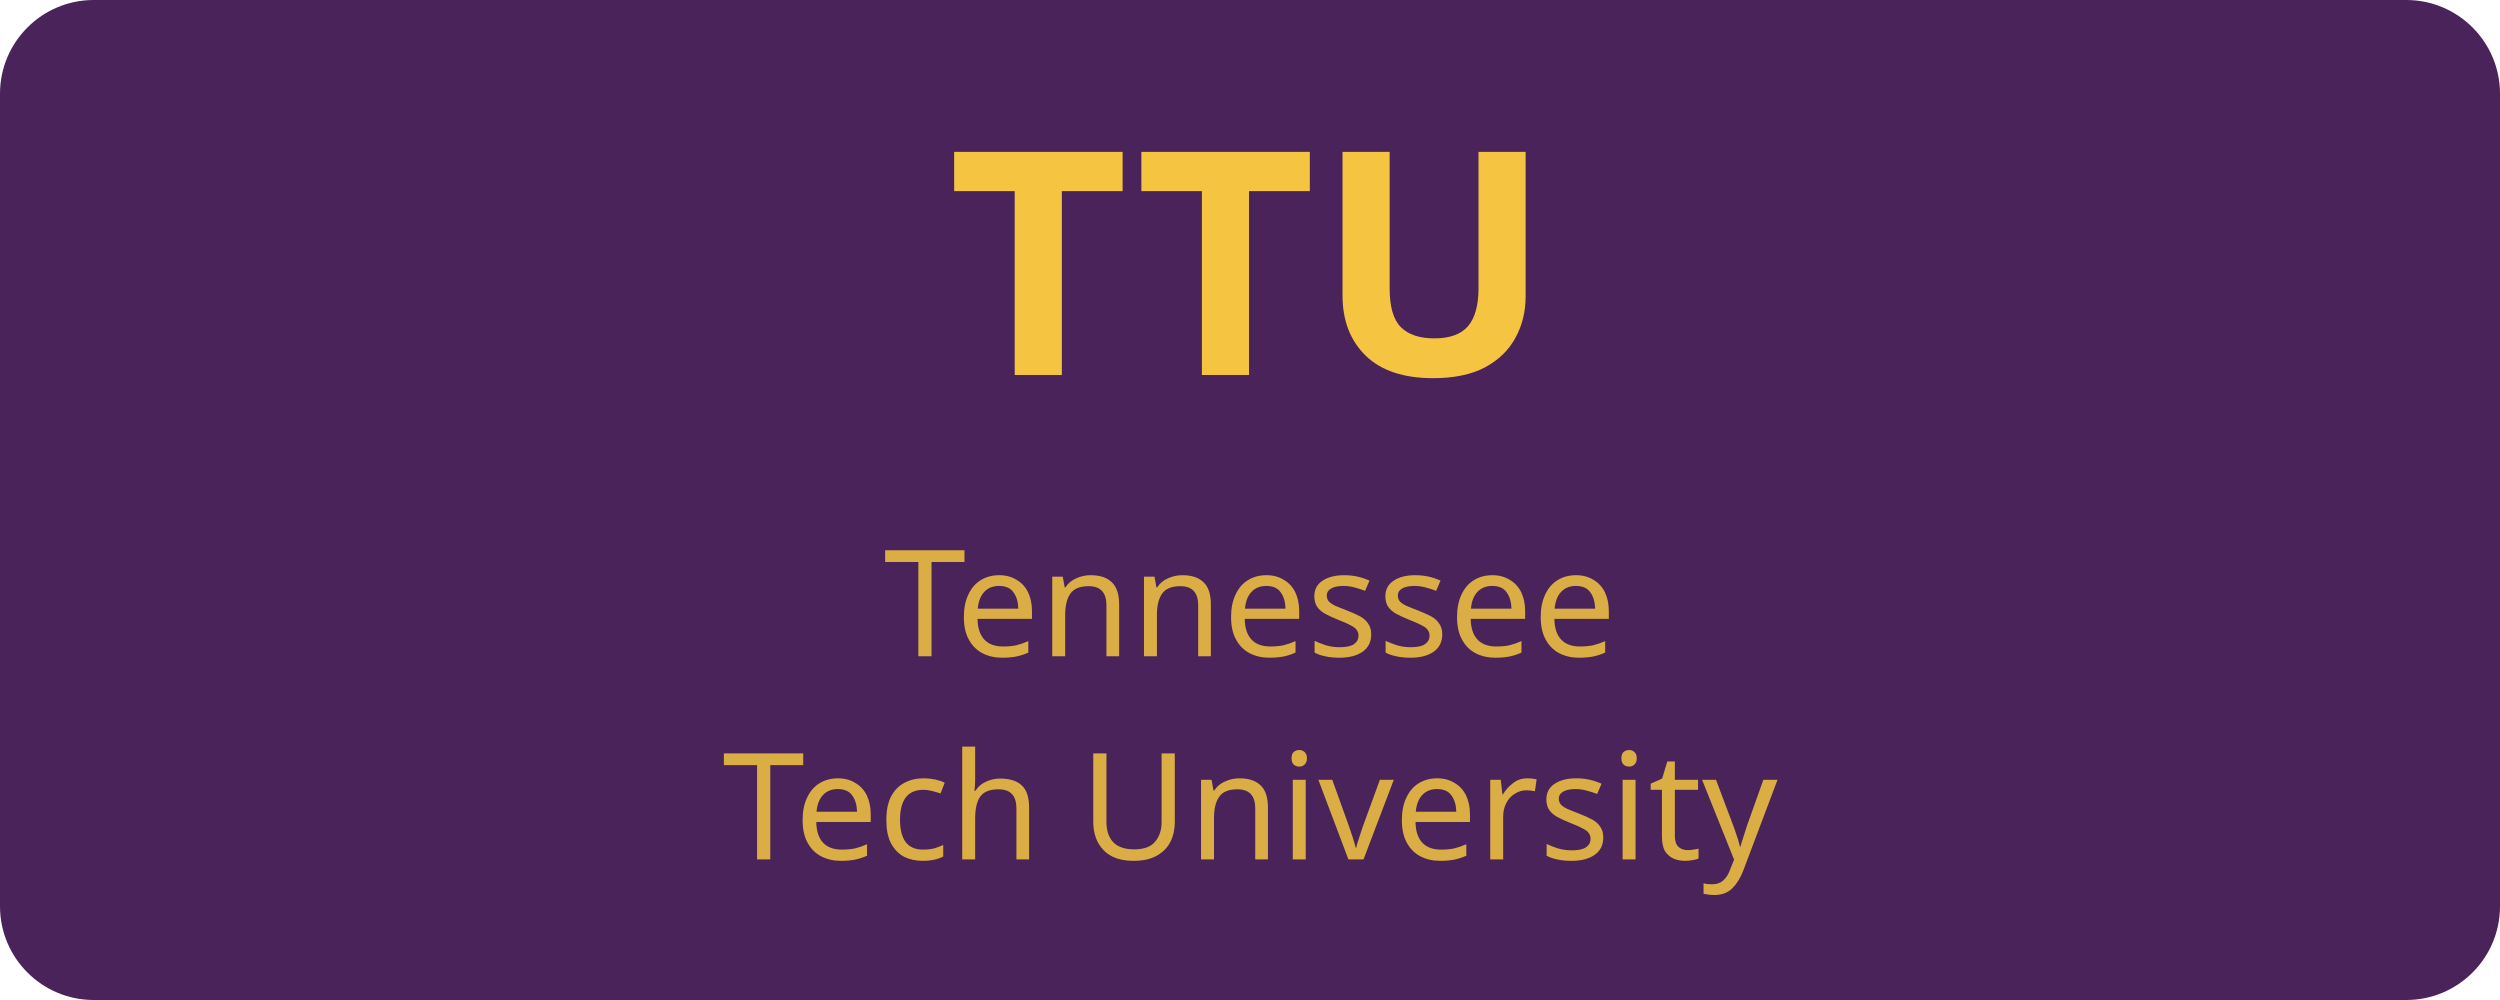
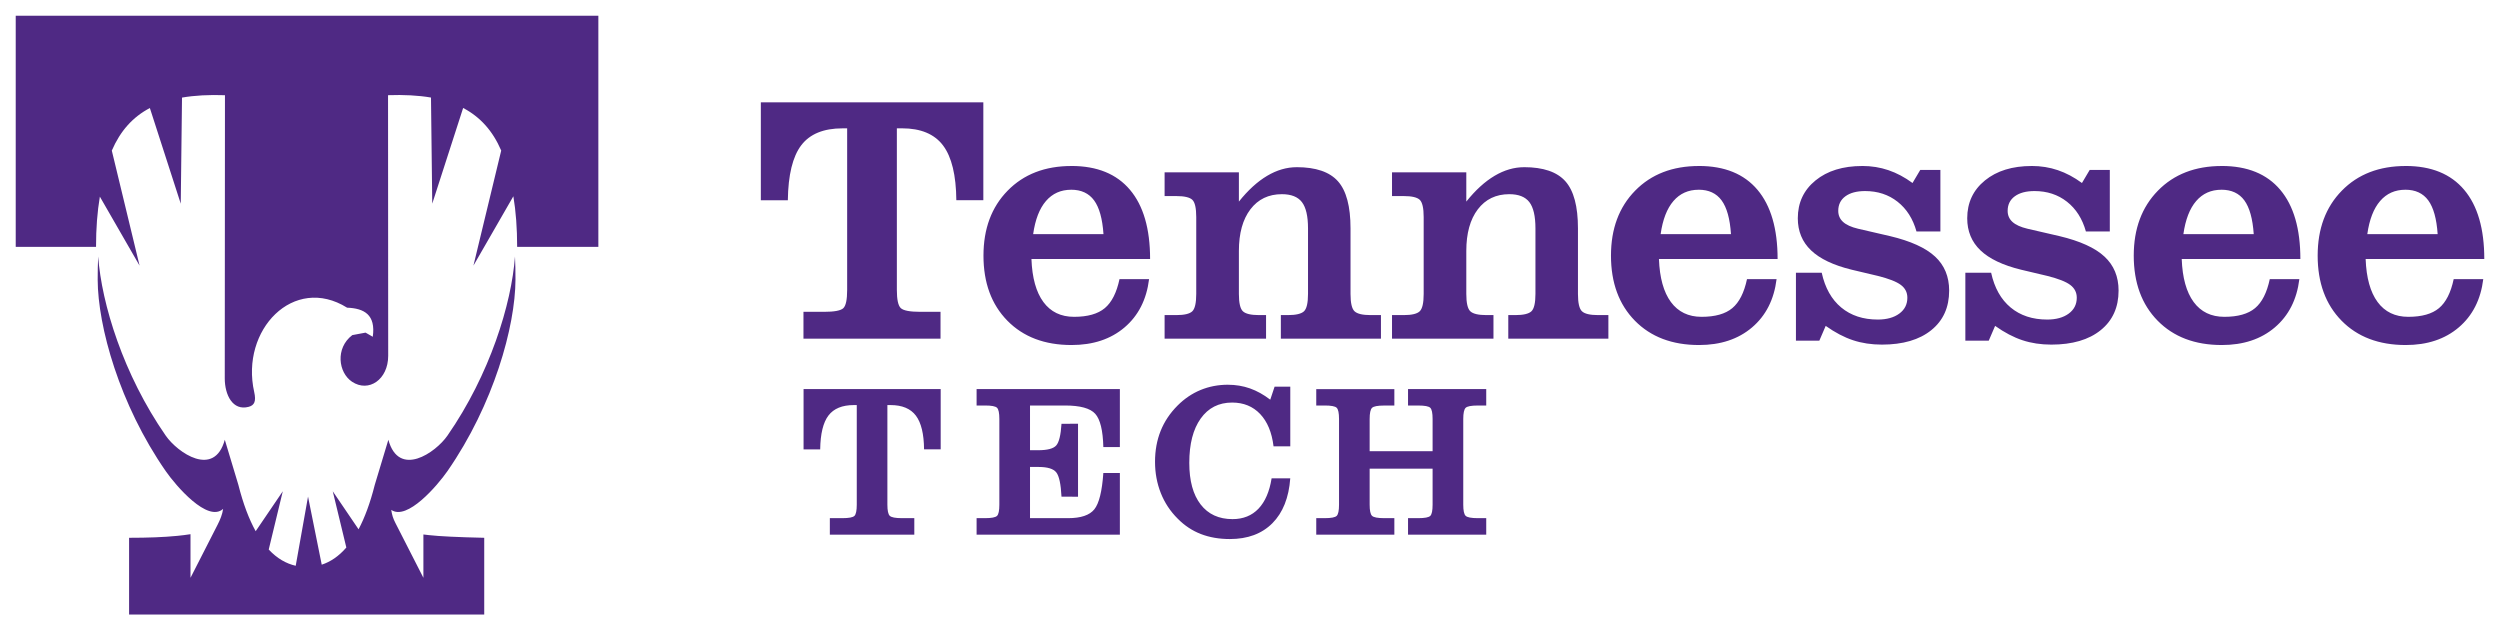
- <svg xmlns="http://www.w3.org/2000/svg" viewBox="0 0 160 64" width="160" height="64">
-   <rect width="160" height="64" rx="6" fill="#4A235A" />
-   <text x="80" y="24" text-anchor="middle" font-size="20" font-weight="700" font-family="system-ui,sans-serif" fill="#F5C542">TTU</text>
-   <text x="80" y="42" text-anchor="middle" font-size="9.5" font-family="system-ui,sans-serif" fill="#F5C542" opacity="0.85">Tennessee</text>
-   <text x="80" y="55" text-anchor="middle" font-size="9.5" font-family="system-ui,sans-serif" fill="#F5C542" opacity="0.85">Tech University</text>
+ <svg xmlns="http://www.w3.org/2000/svg" xml:space="preserve" height="40.081" viewBox="0 0 159.003 40.081" width="159" version="1.1">
+   <g transform="matrix(1.25 0 0 -1.25 -304 516.04)">
+     <path d="m244 412.03v-11.759h4.086c0 0.94 0.065 1.792 0.195 2.556l2.021-3.511-1.413 5.854c0.433 1.004 1.07 1.711 1.936 2.166l1.572-4.868 0.064 5.399c0.646 0.112 1.373 0.149 2.185 0.121l-0.01-14.408c0-0.843 0.404-1.663 1.215-1.448 0.293 0.078 0.39 0.278 0.283 0.755-0.711 3.16 2.008 5.986 4.727 4.29 0.867-0.033 1.465-0.354 1.306-1.48l-0.367 0.211-0.676-0.127c-0.871-0.665-0.709-1.905-0.015-2.37 0.851-0.569 1.844 0.113 1.843 1.319l-0.008 13.259c0.812 0.028 1.538-0.009 2.185-0.12l0.064-5.399 1.572 4.869c0.867-0.456 1.505-1.162 1.937-2.166l-1.413-5.855 2.031 3.528c0.129-0.768 0.193-1.626 0.193-2.573h4.132v11.759h-29.648zm37.912-4.407v-4.979h1.374c0.017 1.289 0.245 2.221 0.682 2.796s1.137 0.862 2.1 0.862h0.236v-8.225c0-0.49-0.064-0.798-0.193-0.923-0.129-0.126-0.458-0.188-0.989-0.188h-1.041v-1.365h6.974v1.365h-1.024c-0.537 0-0.871 0.064-1.002 0.193-0.131 0.128-0.196 0.434-0.196 0.919v8.225h0.262c0.957 0 1.653-0.292 2.091-0.875 0.438-0.584 0.662-1.511 0.673-2.783h1.374v4.979h-11.322zm15.807-3.237c-1.347 0-2.431-0.418-3.25-1.256-0.82-0.837-1.229-1.938-1.229-3.303 0-1.383 0.406-2.486 1.216-3.312 0.811-0.826 1.899-1.238 3.264-1.238 1.097 0 1.996 0.299 2.699 0.897 0.703 0.598 1.118 1.416 1.247 2.455h-1.505c-0.146-0.689-0.395-1.18-0.748-1.475-0.353-0.295-0.874-0.442-1.562-0.442-0.671 0-1.192 0.251-1.562 0.753-0.37 0.502-0.573 1.231-0.608 2.188h6.037c0 1.54-0.341 2.714-1.024 3.522-0.682 0.808-1.674 1.212-2.975 1.212zm31.929 0c-1.347 0-2.431-0.418-3.251-1.256-0.82-0.837-1.229-1.938-1.229-3.303 0-1.383 0.406-2.486 1.216-3.312 0.811-0.826 1.899-1.238 3.264-1.238 1.097 0 1.996 0.299 2.699 0.897 0.703 0.598 1.118 1.416 1.247 2.455h-1.505c-0.146-0.689-0.395-1.18-0.748-1.475-0.353-0.295-0.874-0.442-1.562-0.442-0.671 0-1.191 0.251-1.562 0.753-0.37 0.502-0.573 1.231-0.608 2.188h6.037c0 1.54-0.342 2.714-1.024 3.522-0.682 0.808-1.674 1.212-2.975 1.212zm8.307 0c-0.986 0-1.779-0.245-2.38-0.735-0.601-0.49-0.901-1.132-0.901-1.925 0-0.659 0.225-1.203 0.674-1.632 0.449-0.429 1.138-0.757 2.065-0.984l1.33-0.315c0.56-0.14 0.951-0.293 1.173-0.459 0.222-0.166 0.332-0.384 0.332-0.652 0-0.339-0.137-0.608-0.411-0.809s-0.639-0.302-1.094-0.302c-0.747 0-1.366 0.204-1.859 0.613s-0.824 0.998-0.993 1.768h-1.312v-3.456h1.19l0.324 0.753c0.478-0.339 0.942-0.582 1.391-0.73 0.449-0.149 0.939-0.223 1.47-0.223 1.067 0 1.905 0.245 2.511 0.735 0.607 0.49 0.91 1.161 0.91 2.013 0 0.712-0.239 1.289-0.717 1.732-0.478 0.444-1.243 0.791-2.293 1.041l-1.627 0.376c-0.344 0.082-0.598 0.197-0.761 0.346-0.164 0.149-0.245 0.337-0.245 0.564 0 0.315 0.121 0.561 0.363 0.739 0.242 0.178 0.576 0.267 1.002 0.267 0.642 0 1.193-0.181 1.653-0.543 0.461-0.362 0.782-0.866 0.963-1.514h1.216v3.132h-1.024l-0.394-0.665c-0.397 0.292-0.805 0.509-1.225 0.652-0.42 0.143-0.863 0.214-1.33 0.214zm8.621 0c-0.986 0-1.779-0.245-2.38-0.735-0.601-0.49-0.902-1.132-0.902-1.925 0-0.659 0.225-1.203 0.674-1.632 0.449-0.429 1.138-0.757 2.065-0.984l1.33-0.315c0.56-0.14 0.951-0.293 1.172-0.459 0.222-0.166 0.333-0.384 0.333-0.652 0-0.339-0.137-0.608-0.411-0.809s-0.639-0.302-1.094-0.302c-0.747 0-1.366 0.204-1.859 0.613s-0.824 0.998-0.993 1.768h-1.312v-3.456h1.19l0.324 0.753c0.478-0.339 0.942-0.582 1.391-0.73 0.449-0.149 0.939-0.223 1.47-0.223 1.067 0 1.905 0.245 2.511 0.735 0.607 0.49 0.91 1.161 0.91 2.013 0 0.712-0.239 1.289-0.718 1.732-0.478 0.444-1.242 0.791-2.292 1.041l-1.628 0.376c-0.344 0.082-0.598 0.197-0.761 0.346-0.164 0.149-0.245 0.337-0.245 0.564 0 0.315 0.121 0.561 0.363 0.739 0.242 0.178 0.576 0.267 1.002 0.267 0.642 0 1.193-0.181 1.654-0.543 0.461-0.362 0.782-0.866 0.963-1.514h1.216v3.132h-1.023l-0.394-0.665c-0.397 0.292-0.805 0.509-1.225 0.652-0.42 0.143-0.863 0.214-1.33 0.214zm9.67 0c-1.347 0-2.431-0.418-3.25-1.256-0.82-0.837-1.229-1.938-1.229-3.303 0-1.383 0.405-2.486 1.216-3.312 0.811-0.826 1.899-1.238 3.264-1.238 1.097 0 1.996 0.299 2.699 0.897 0.703 0.598 1.119 1.416 1.247 2.455h-1.505c-0.146-0.689-0.395-1.18-0.748-1.475-0.353-0.295-0.874-0.442-1.562-0.442-0.671 0-1.192 0.251-1.562 0.753-0.37 0.502-0.573 1.231-0.608 2.188h6.037c0 1.54-0.341 2.714-1.024 3.522-0.682 0.808-1.674 1.212-2.975 1.212zm9.358 0c-1.347 0-2.431-0.418-3.25-1.256-0.82-0.837-1.229-1.938-1.229-3.303 0-1.383 0.405-2.486 1.216-3.312 0.811-0.826 1.899-1.238 3.264-1.238 1.097 0 1.996 0.299 2.699 0.897 0.703 0.598 1.118 1.416 1.247 2.455h-1.505c-0.146-0.689-0.395-1.18-0.748-1.475-0.353-0.295-0.874-0.442-1.562-0.442-0.671 0-1.192 0.251-1.562 0.753-0.37 0.502-0.573 1.231-0.608 2.188h6.037c0 1.54-0.341 2.714-1.024 3.522-0.682 0.808-1.674 1.212-2.975 1.212zm-56.429-0.061c-0.507 0-1.008-0.146-1.5-0.438-0.493-0.292-0.973-0.729-1.439-1.312v1.488h-3.78v-1.207h0.595c0.408 0 0.679-0.063 0.814-0.188 0.134-0.126 0.201-0.419 0.201-0.88v-3.911c0-0.461-0.067-0.755-0.201-0.884-0.134-0.129-0.405-0.193-0.814-0.193h-0.595v-1.199h5.162v1.199h-0.359c-0.408 0-0.681 0.064-0.818 0.193-0.137 0.128-0.205 0.423-0.205 0.884v2.187c0 0.898 0.195 1.604 0.586 2.118 0.391 0.513 0.924 0.77 1.601 0.77 0.473 0 0.812-0.134 1.019-0.402 0.207-0.268 0.311-0.714 0.311-1.339v-3.334c0-0.461-0.069-0.755-0.205-0.884-0.137-0.129-0.41-0.193-0.818-0.193h-0.359v-1.199h5.093v1.199h-0.525c-0.408 0-0.681 0.064-0.818 0.193-0.137 0.128-0.205 0.423-0.205 0.884v3.334c0 1.12-0.213 1.919-0.639 2.397-0.426 0.478-1.126 0.718-2.1 0.718zm11.572 0c-0.507 0-1.008-0.146-1.501-0.438-0.493-0.292-0.973-0.729-1.439-1.312v1.488h-3.78v-1.207h0.595c0.408 0 0.679-0.063 0.814-0.188 0.134-0.126 0.202-0.419 0.202-0.88v-3.911c0-0.461-0.067-0.755-0.202-0.884-0.134-0.129-0.405-0.193-0.814-0.193h-0.595v-1.199h5.162v1.199h-0.359c-0.408 0-0.681 0.064-0.818 0.193-0.137 0.128-0.205 0.423-0.205 0.884v2.187c0 0.898 0.195 1.604 0.586 2.118 0.391 0.513 0.924 0.77 1.601 0.77 0.473 0 0.812-0.134 1.02-0.402 0.207-0.268 0.311-0.714 0.311-1.339v-3.334c0-0.461-0.069-0.755-0.205-0.884-0.137-0.129-0.41-0.193-0.818-0.193h-0.359v-1.199h5.093v1.199h-0.525c-0.408 0-0.681 0.064-0.818 0.193-0.137 0.128-0.205 0.423-0.205 0.884v3.334c0 1.12-0.213 1.919-0.639 2.397-0.426 0.478-1.126 0.718-2.1 0.718zm-23.046-1.146c0.513 0 0.902-0.181 1.168-0.543 0.265-0.362 0.424-0.933 0.477-1.715h-3.578c0.105 0.741 0.322 1.302 0.652 1.684 0.33 0.382 0.757 0.573 1.282 0.573zm31.928 0c0.513 0 0.902-0.181 1.168-0.543 0.266-0.362 0.425-0.933 0.477-1.715h-3.579c0.105 0.741 0.322 1.302 0.652 1.684 0.329 0.382 0.757 0.573 1.282 0.573zm26.598 0c0.513 0 0.903-0.181 1.168-0.543 0.265-0.362 0.424-0.933 0.477-1.715h-3.579c0.105 0.741 0.322 1.302 0.652 1.684s0.757 0.573 1.282 0.573zm9.358 0c0.513 0 0.903-0.181 1.168-0.543 0.265-0.362 0.424-0.933 0.477-1.715h-3.579c0.105 0.741 0.322 1.302 0.652 1.684s0.757 0.573 1.282 0.573zm-117.39-3.397c-0.018-0.375-0.026-0.769-0.025-1.182 0.009-2.372 1.105-6.342 3.461-9.737 0.521-0.75 2.136-2.636 2.921-1.923-0.036-0.276-0.149-0.549-0.279-0.803l-1.38-2.704v2.219c-0.21-0.033-0.434-0.061-0.673-0.085-0.689-0.068-1.506-0.098-2.452-0.098v-3.905h18.07v3.905c-1.347 0.03-2.285 0.076-2.815 0.136-0.097 0.01-0.191 0.021-0.28 0.033v-2.205l-1.425 2.791c-0.116 0.227-0.174 0.405-0.211 0.667 0.804-0.571 2.352 1.239 2.86 1.971 2.356 3.395 3.452 7.365 3.461 9.737 0.002 0.413-0.007 0.807-0.025 1.182-0.175-2.405-1.275-6-3.436-9.113-0.607-0.875-2.474-2.161-3.007-0.212l-0.692-2.296c-0.233-0.924-0.511-1.669-0.824-2.259l-1.313 1.934 0.691-2.861c-0.388-0.449-0.81-0.729-1.252-0.873l-0.697 3.464-0.627-3.52c-0.485 0.11-0.949 0.372-1.373 0.827l0.716 2.964-1.38-2.032c-0.336 0.606-0.634 1.382-0.88 2.357l-0.691 2.296c-0.533-1.949-2.4-0.663-3.007 0.212-2.16 3.112-3.261 6.708-3.436 9.113zm57.484-6.525c-0.496 0-0.96-0.089-1.391-0.267-0.431-0.178-0.821-0.441-1.17-0.79-0.385-0.385-0.672-0.815-0.863-1.291-0.191-0.476-0.286-1-0.286-1.572 0-0.568 0.098-1.099 0.294-1.593 0.196-0.494 0.484-0.93 0.866-1.308 0.345-0.349 0.737-0.608 1.175-0.777 0.439-0.169 0.93-0.254 1.472-0.254 0.909 0 1.631 0.269 2.165 0.806 0.534 0.537 0.837 1.299 0.909 2.284h-0.949c-0.108-0.676-0.331-1.191-0.668-1.545-0.338-0.354-0.779-0.531-1.321-0.531-0.698 0-1.239 0.249-1.623 0.747-0.385 0.498-0.577 1.203-0.577 2.116 0 0.96 0.193 1.711 0.58 2.254 0.387 0.543 0.92 0.814 1.599 0.814 0.583 0 1.057-0.194 1.426-0.582 0.368-0.389 0.596-0.936 0.682-1.645h0.852v3.036h-0.798l-0.221-0.663c-0.338 0.259-0.682 0.45-1.033 0.574s-0.724 0.186-1.119 0.186zm-21.593-0.221v-3.068h0.846c0.011 0.794 0.151 1.369 0.421 1.723 0.27 0.354 0.701 0.531 1.294 0.531h0.146v-5.069c0-0.302-0.04-0.492-0.118-0.569-0.079-0.077-0.283-0.116-0.61-0.116h-0.642v-0.841h4.298v0.841h-0.631c-0.331 0-0.537 0.04-0.618 0.119-0.081 0.079-0.121 0.268-0.121 0.566v5.069h0.162c0.589 0 1.019-0.18 1.289-0.539 0.27-0.359 0.408-0.931 0.415-1.714h0.846v3.068h-6.978zm8.804 0v-0.836h0.431c0.327 0 0.53-0.038 0.609-0.116 0.079-0.077 0.118-0.267 0.118-0.569v-4.362c0-0.302-0.039-0.492-0.118-0.569-0.079-0.077-0.282-0.116-0.609-0.116h-0.431v-0.841h7.29v3.138h-0.841c-0.065-0.931-0.217-1.547-0.458-1.847-0.241-0.3-0.685-0.45-1.332-0.45h-1.941v2.605h0.432c0.46 0 0.762-0.092 0.906-0.278 0.144-0.185 0.232-0.596 0.264-1.232l0.841-0.005v3.715l-0.841-0.005c-0.036-0.575-0.126-0.943-0.27-1.103-0.144-0.16-0.447-0.24-0.911-0.24h-0.421v2.275h1.78c0.773 0 1.286-0.141 1.539-0.423 0.254-0.282 0.391-0.846 0.412-1.691h0.841v2.95h-7.29zm17.282 0v-0.836h0.431c0.327 0 0.53-0.038 0.609-0.116 0.079-0.077 0.119-0.267 0.119-0.569v-4.362c0-0.302-0.04-0.492-0.119-0.569-0.079-0.077-0.282-0.116-0.609-0.116h-0.431v-0.841h3.974v0.841h-0.518c-0.331 0-0.537 0.04-0.618 0.119-0.081 0.079-0.121 0.268-0.121 0.566v1.834h3.203v-1.834c0-0.302-0.039-0.492-0.118-0.569-0.079-0.077-0.282-0.116-0.609-0.116h-0.523v-0.841h3.979v0.841h-0.431c-0.331 0-0.536 0.04-0.617 0.119-0.081 0.079-0.121 0.268-0.121 0.566v4.362c0 0.298 0.041 0.487 0.121 0.566 0.081 0.079 0.286 0.118 0.617 0.118h0.431v0.836h-3.979v-0.836h0.523c0.327 0 0.53-0.038 0.609-0.116 0.079-0.077 0.118-0.267 0.118-0.569v-1.639h-3.203v1.639c0 0.298 0.04 0.487 0.121 0.566 0.081 0.079 0.287 0.118 0.618 0.118h0.518v0.836h-3.974z" fill="#4f2984" />
+   </g>
</svg>
